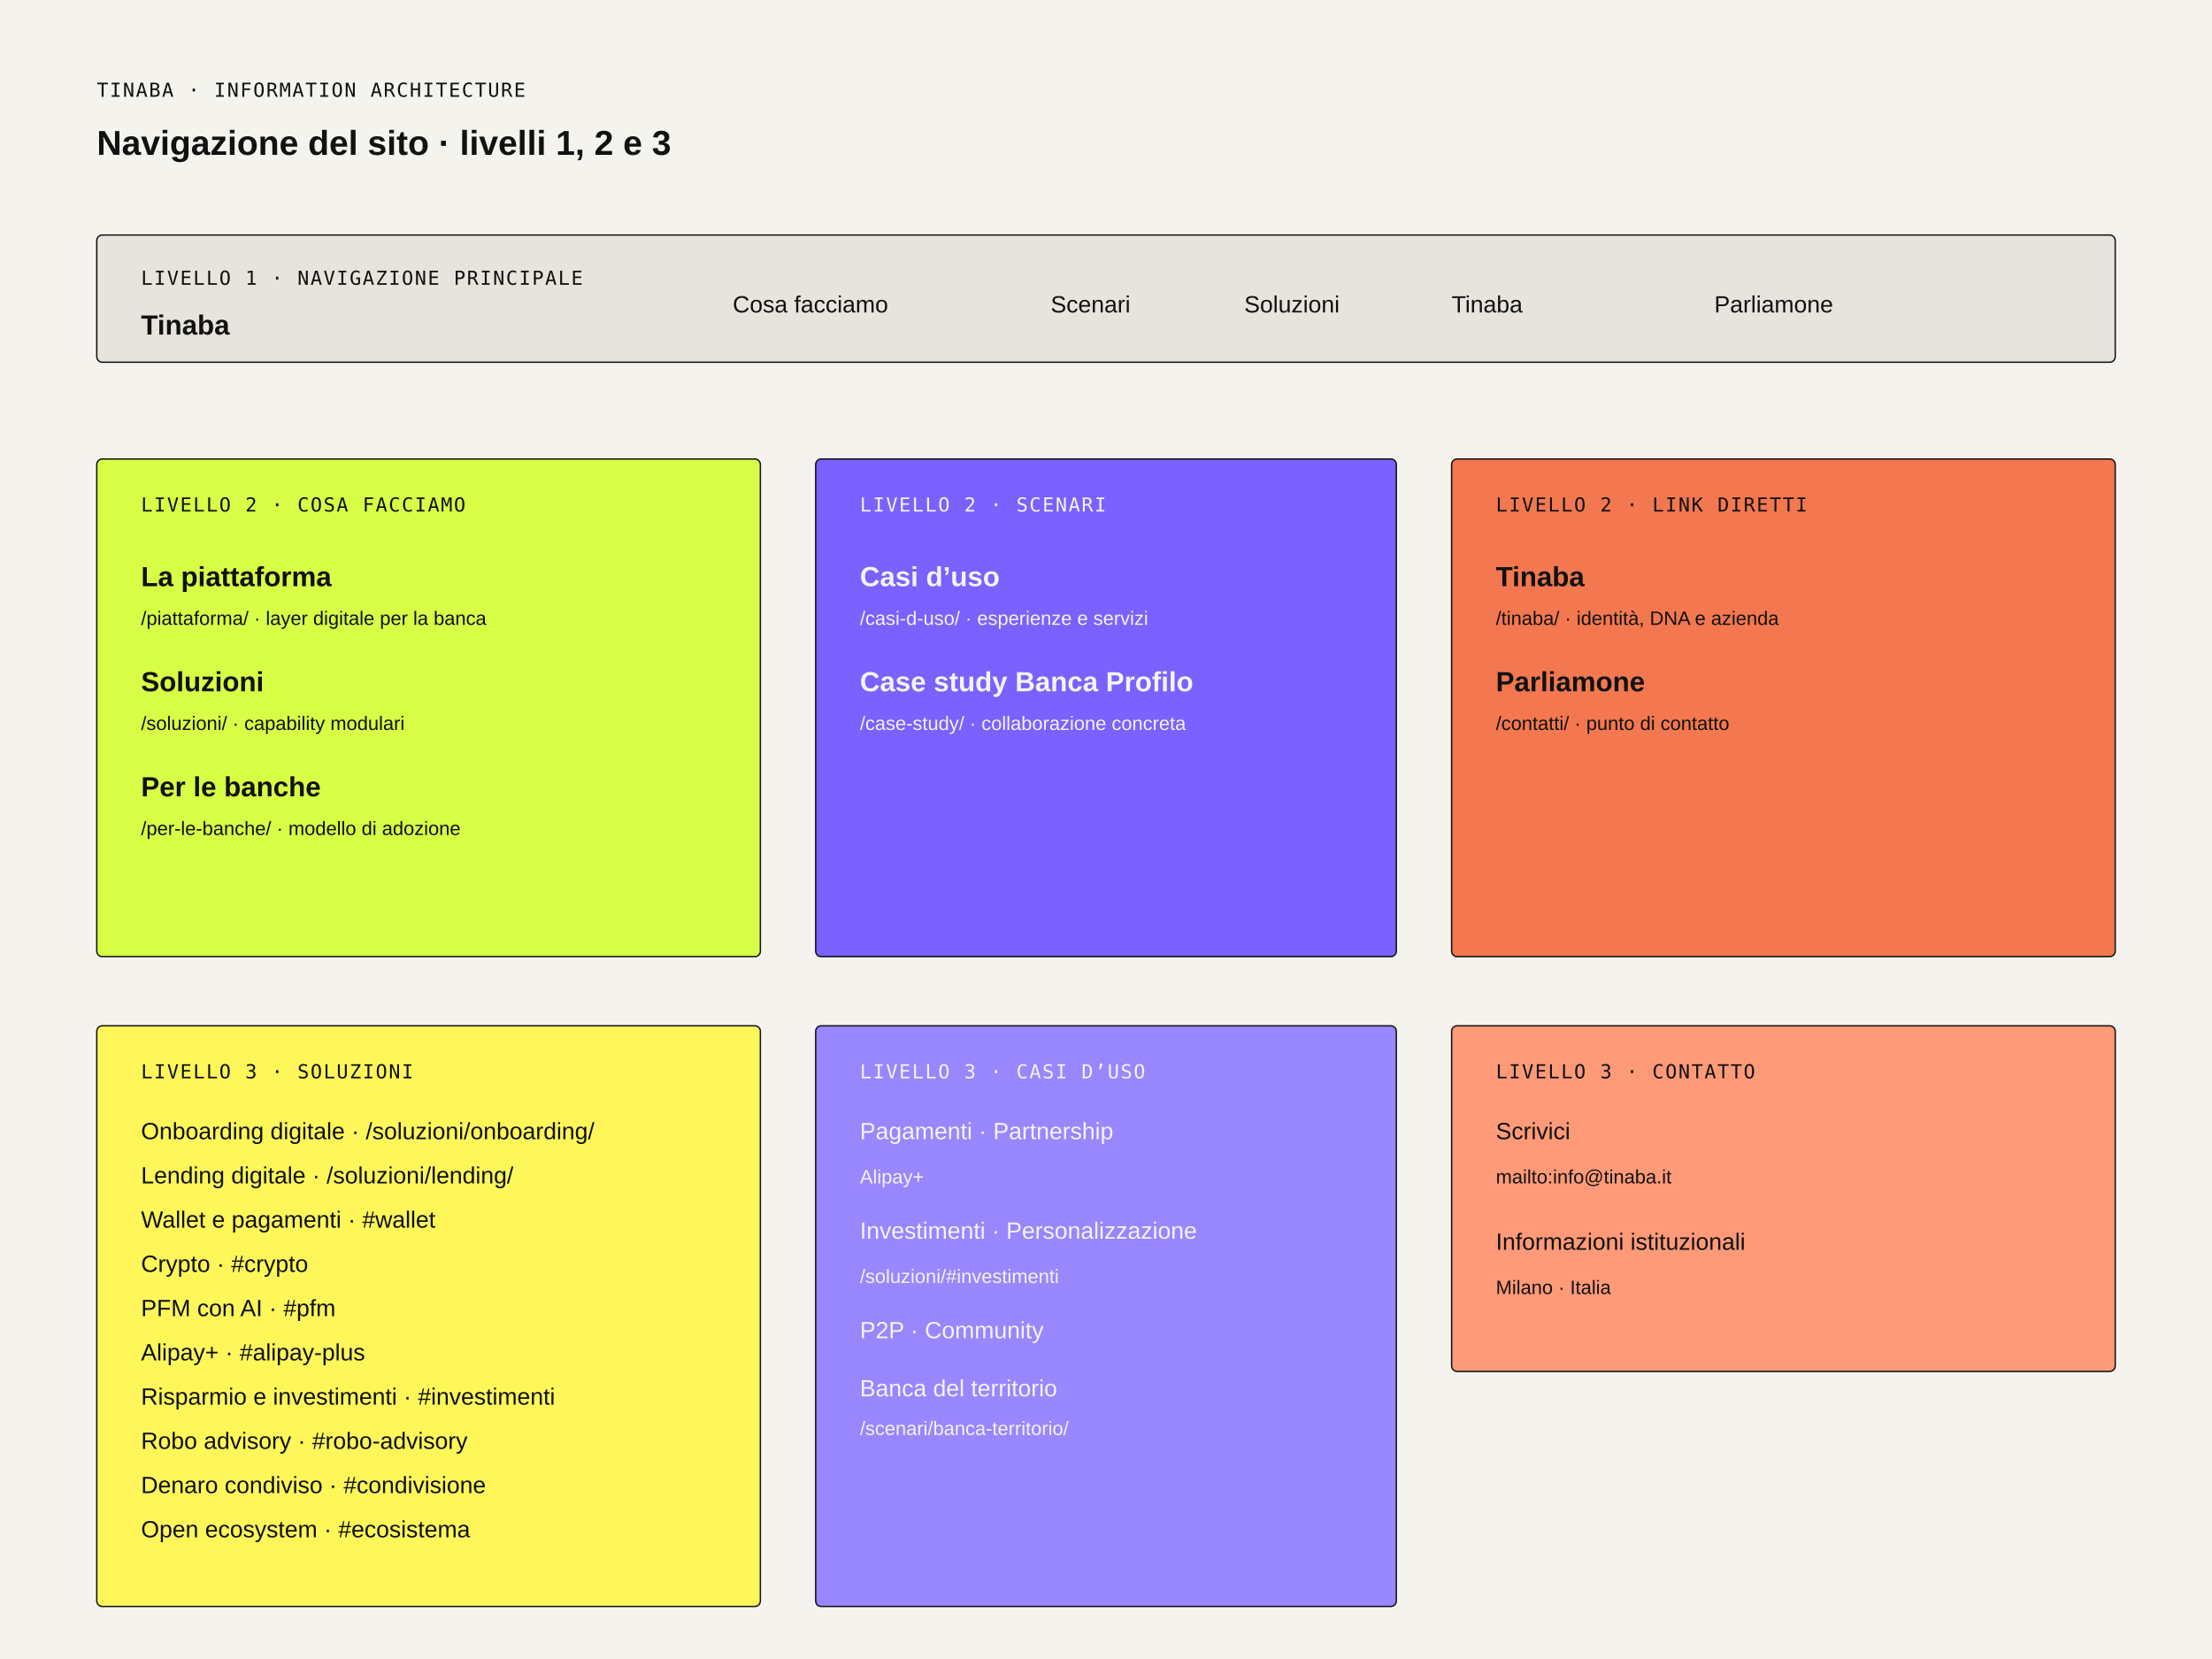
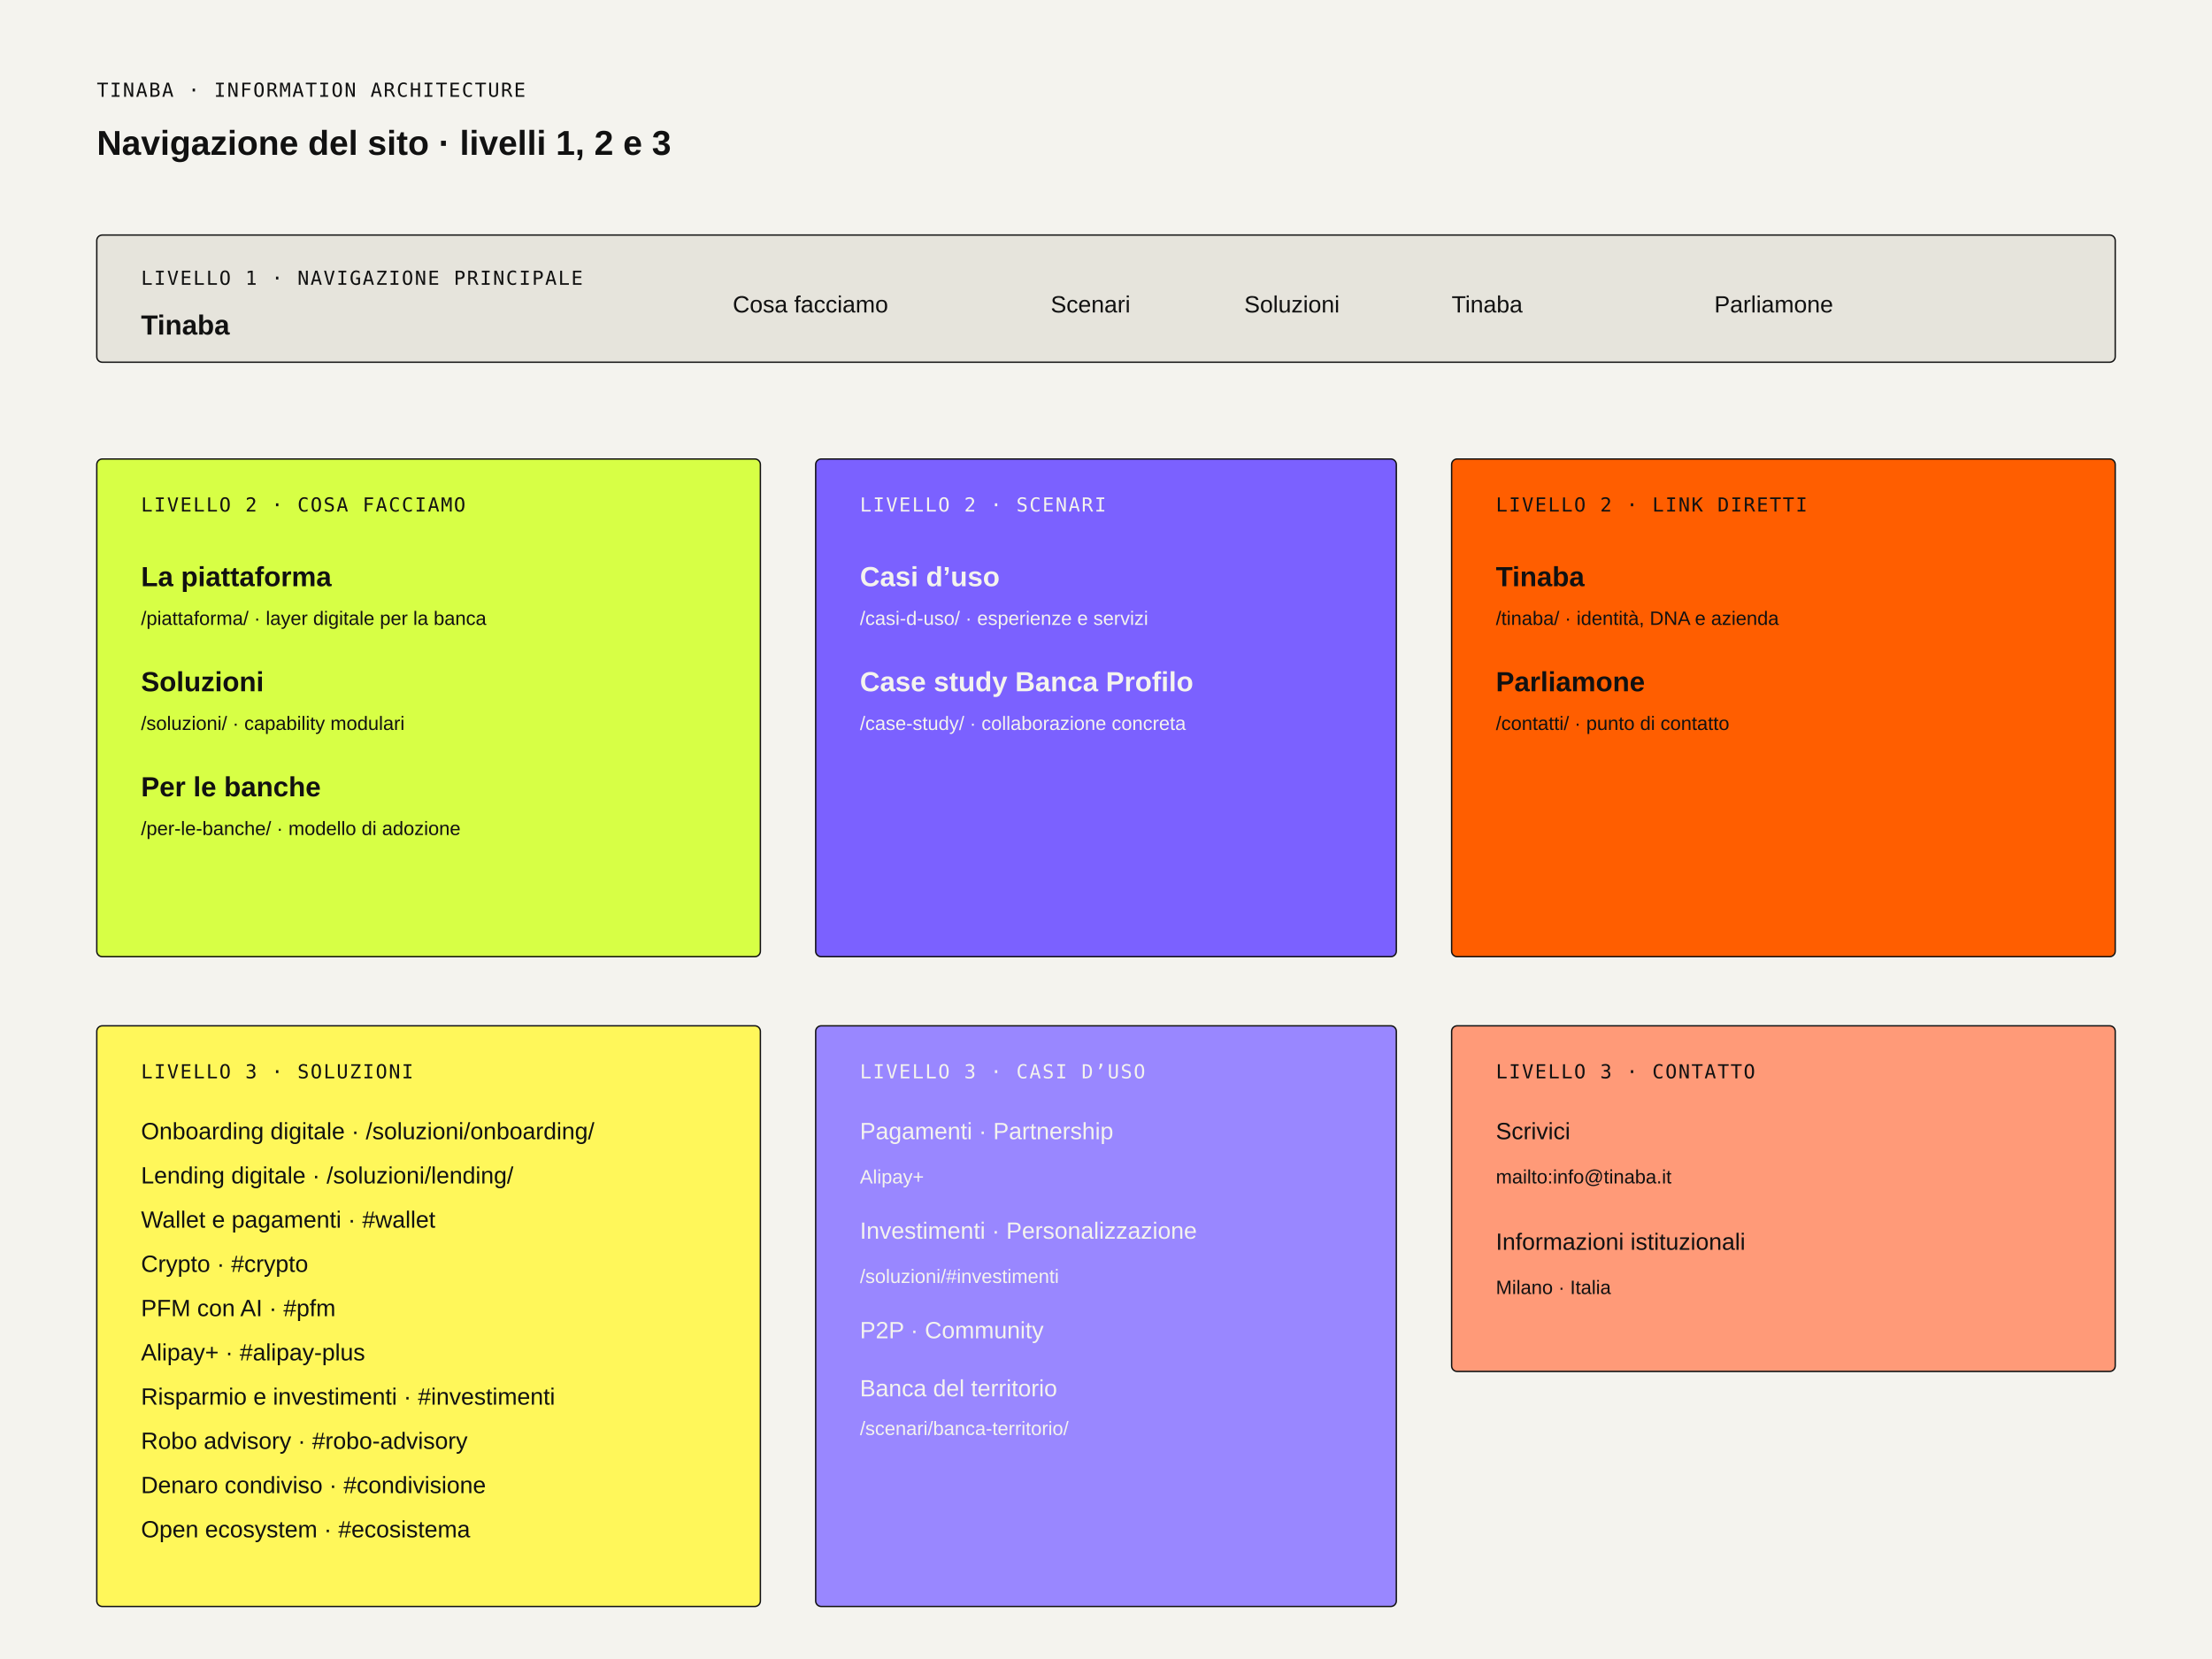
<svg xmlns="http://www.w3.org/2000/svg" viewBox="0 0 1600 1200" role="img" aria-labelledby="title desc">
  <style>
    text { font-family: Arial, sans-serif; fill: #111111; }
    .mono { font-family: monospace; font-size: 14px; letter-spacing: 1px; }
    .title { font-size: 25px; font-weight: 700; }
    .label { font-size: 20px; font-weight: 700; }
    .item { font-size: 17px; }
    .small { font-size: 14px; }
  </style>
  <rect width="1600" height="1200" fill="#f4f3ee" />
  <text x="70" y="70" class="mono">TINABA · INFORMATION ARCHITECTURE</text>
  <text x="70" y="112" class="title">Navigazione del sito · livelli 1, 2 e 3</text>
  <rect x="70" y="170" width="1460" height="92" rx="4" fill="#e6e4dc" stroke="#111111" stroke-width="1" />
  <text x="102" y="206" class="mono">LIVELLO 1 · NAVIGAZIONE PRINCIPALE</text>
  <text x="102" y="242" class="label">Tinaba</text>
  <text x="530" y="226" class="item">Cosa facciamo</text>
  <text x="760" y="226" class="item">Scenari</text>
  <text x="900" y="226" class="item">Soluzioni</text>
  <text x="1050" y="226" class="item">Tinaba</text>
  <text x="1240" y="226" class="item">Parliamone</text>
  <rect x="70" y="332" width="480" height="360" rx="4" fill="#d7ff45" stroke="#111111" stroke-width="1" />
  <text x="102" y="370" class="mono">LIVELLO 2 · COSA FACCIAMO</text>
  <text x="102" y="424" class="label">La piattaforma</text>
  <text x="102" y="452" class="small">/piattaforma/ · layer digitale per la banca</text>
  <text x="102" y="500" class="label">Soluzioni</text>
  <text x="102" y="528" class="small">/soluzioni/ · capability modulari</text>
  <text x="102" y="576" class="label">Per le banche</text>
  <text x="102" y="604" class="small">/per-le-banche/ · modello di adozione</text>
  <rect x="70" y="742" width="480" height="420" rx="4" fill="#fff75a" stroke="#111111" stroke-width="1" />
  <text x="102" y="780" class="mono">LIVELLO 3 · SOLUZIONI</text>
  <text x="102" y="824" class="item">Onboarding digitale · /soluzioni/onboarding/</text>
  <text x="102" y="856" class="item">Lending digitale · /soluzioni/lending/</text>
  <text x="102" y="888" class="item">Wallet e pagamenti · #wallet</text>
  <text x="102" y="920" class="item">Crypto · #crypto</text>
  <text x="102" y="952" class="item">PFM con AI · #pfm</text>
  <text x="102" y="984" class="item">Alipay+ · #alipay-plus</text>
  <text x="102" y="1016" class="item">Risparmio e investimenti · #investimenti</text>
  <text x="102" y="1048" class="item">Robo advisory · #robo-advisory</text>
  <text x="102" y="1080" class="item">Denaro condiviso · #condivisione</text>
  <text x="102" y="1112" class="item">Open ecosystem · #ecosistema</text>
  <rect x="590" y="332" width="420" height="360" rx="4" fill="#7b61ff" stroke="#111111" stroke-width="1" />
  <text x="622" y="370" class="mono" fill="#f4f3ee" style="fill:#f4f3ee">LIVELLO 2 · SCENARI</text>
  <text x="622" y="424" class="label" fill="#f4f3ee" style="fill:#f4f3ee">Casi d’uso</text>
  <text x="622" y="452" class="small" fill="#f4f3ee" style="fill:#f4f3ee">/casi-d-uso/ · esperienze e servizi</text>
  <text x="622" y="500" class="label" fill="#f4f3ee" style="fill:#f4f3ee">Case study Banca Profilo</text>
  <text x="622" y="528" class="small" fill="#f4f3ee" style="fill:#f4f3ee">/case-study/ · collaborazione concreta</text>
  <rect x="590" y="742" width="420" height="420" rx="4" fill="#9987ff" stroke="#111111" stroke-width="1" />
  <text x="622" y="780" class="mono" fill="#f4f3ee" style="fill:#f4f3ee">LIVELLO 3 · CASI D’USO</text>
  <text x="622" y="824" class="item" fill="#f4f3ee" style="fill:#f4f3ee">Pagamenti · Partnership</text>
  <text x="622" y="856" class="small" fill="#f4f3ee" style="fill:#f4f3ee">Alipay+</text>
  <text x="622" y="896" class="item" fill="#f4f3ee" style="fill:#f4f3ee">Investimenti · Personalizzazione</text>
  <text x="622" y="928" class="small" fill="#f4f3ee" style="fill:#f4f3ee">/soluzioni/#investimenti</text>
  <text x="622" y="968" class="item" fill="#f4f3ee" style="fill:#f4f3ee">P2P · Community</text>
  <text x="622" y="1010" class="item" fill="#f4f3ee" style="fill:#f4f3ee">Banca del territorio</text>
  <text x="622" y="1038" class="small" fill="#f4f3ee" style="fill:#f4f3ee">/scenari/banca-territorio/</text>
-   <rect x="1050" y="332" width="480" height="360" rx="4" fill="#f3784f" stroke="#111111" stroke-width="1" />
+   <rect x="1050" y="332" width="480" height="360" rx="4" fill="#FF5E00" stroke="#111111" stroke-width="1" />
  <text x="1082" y="370" class="mono">LIVELLO 2 · LINK DIRETTI</text>
  <text x="1082" y="424" class="label">Tinaba</text>
  <text x="1082" y="452" class="small">/tinaba/ · identità, DNA e azienda</text>
  <text x="1082" y="500" class="label">Parliamone</text>
  <text x="1082" y="528" class="small">/contatti/ · punto di contatto</text>
  <rect x="1050" y="742" width="480" height="250" rx="4" fill="#ff9a78" stroke="#111111" stroke-width="1" />
  <text x="1082" y="780" class="mono">LIVELLO 3 · CONTATTO</text>
  <text x="1082" y="824" class="item">Scrivici</text>
  <text x="1082" y="856" class="small">mailto:info@tinaba.it</text>
  <text x="1082" y="904" class="item">Informazioni istituzionali</text>
  <text x="1082" y="936" class="small">Milano · Italia</text>
</svg>
